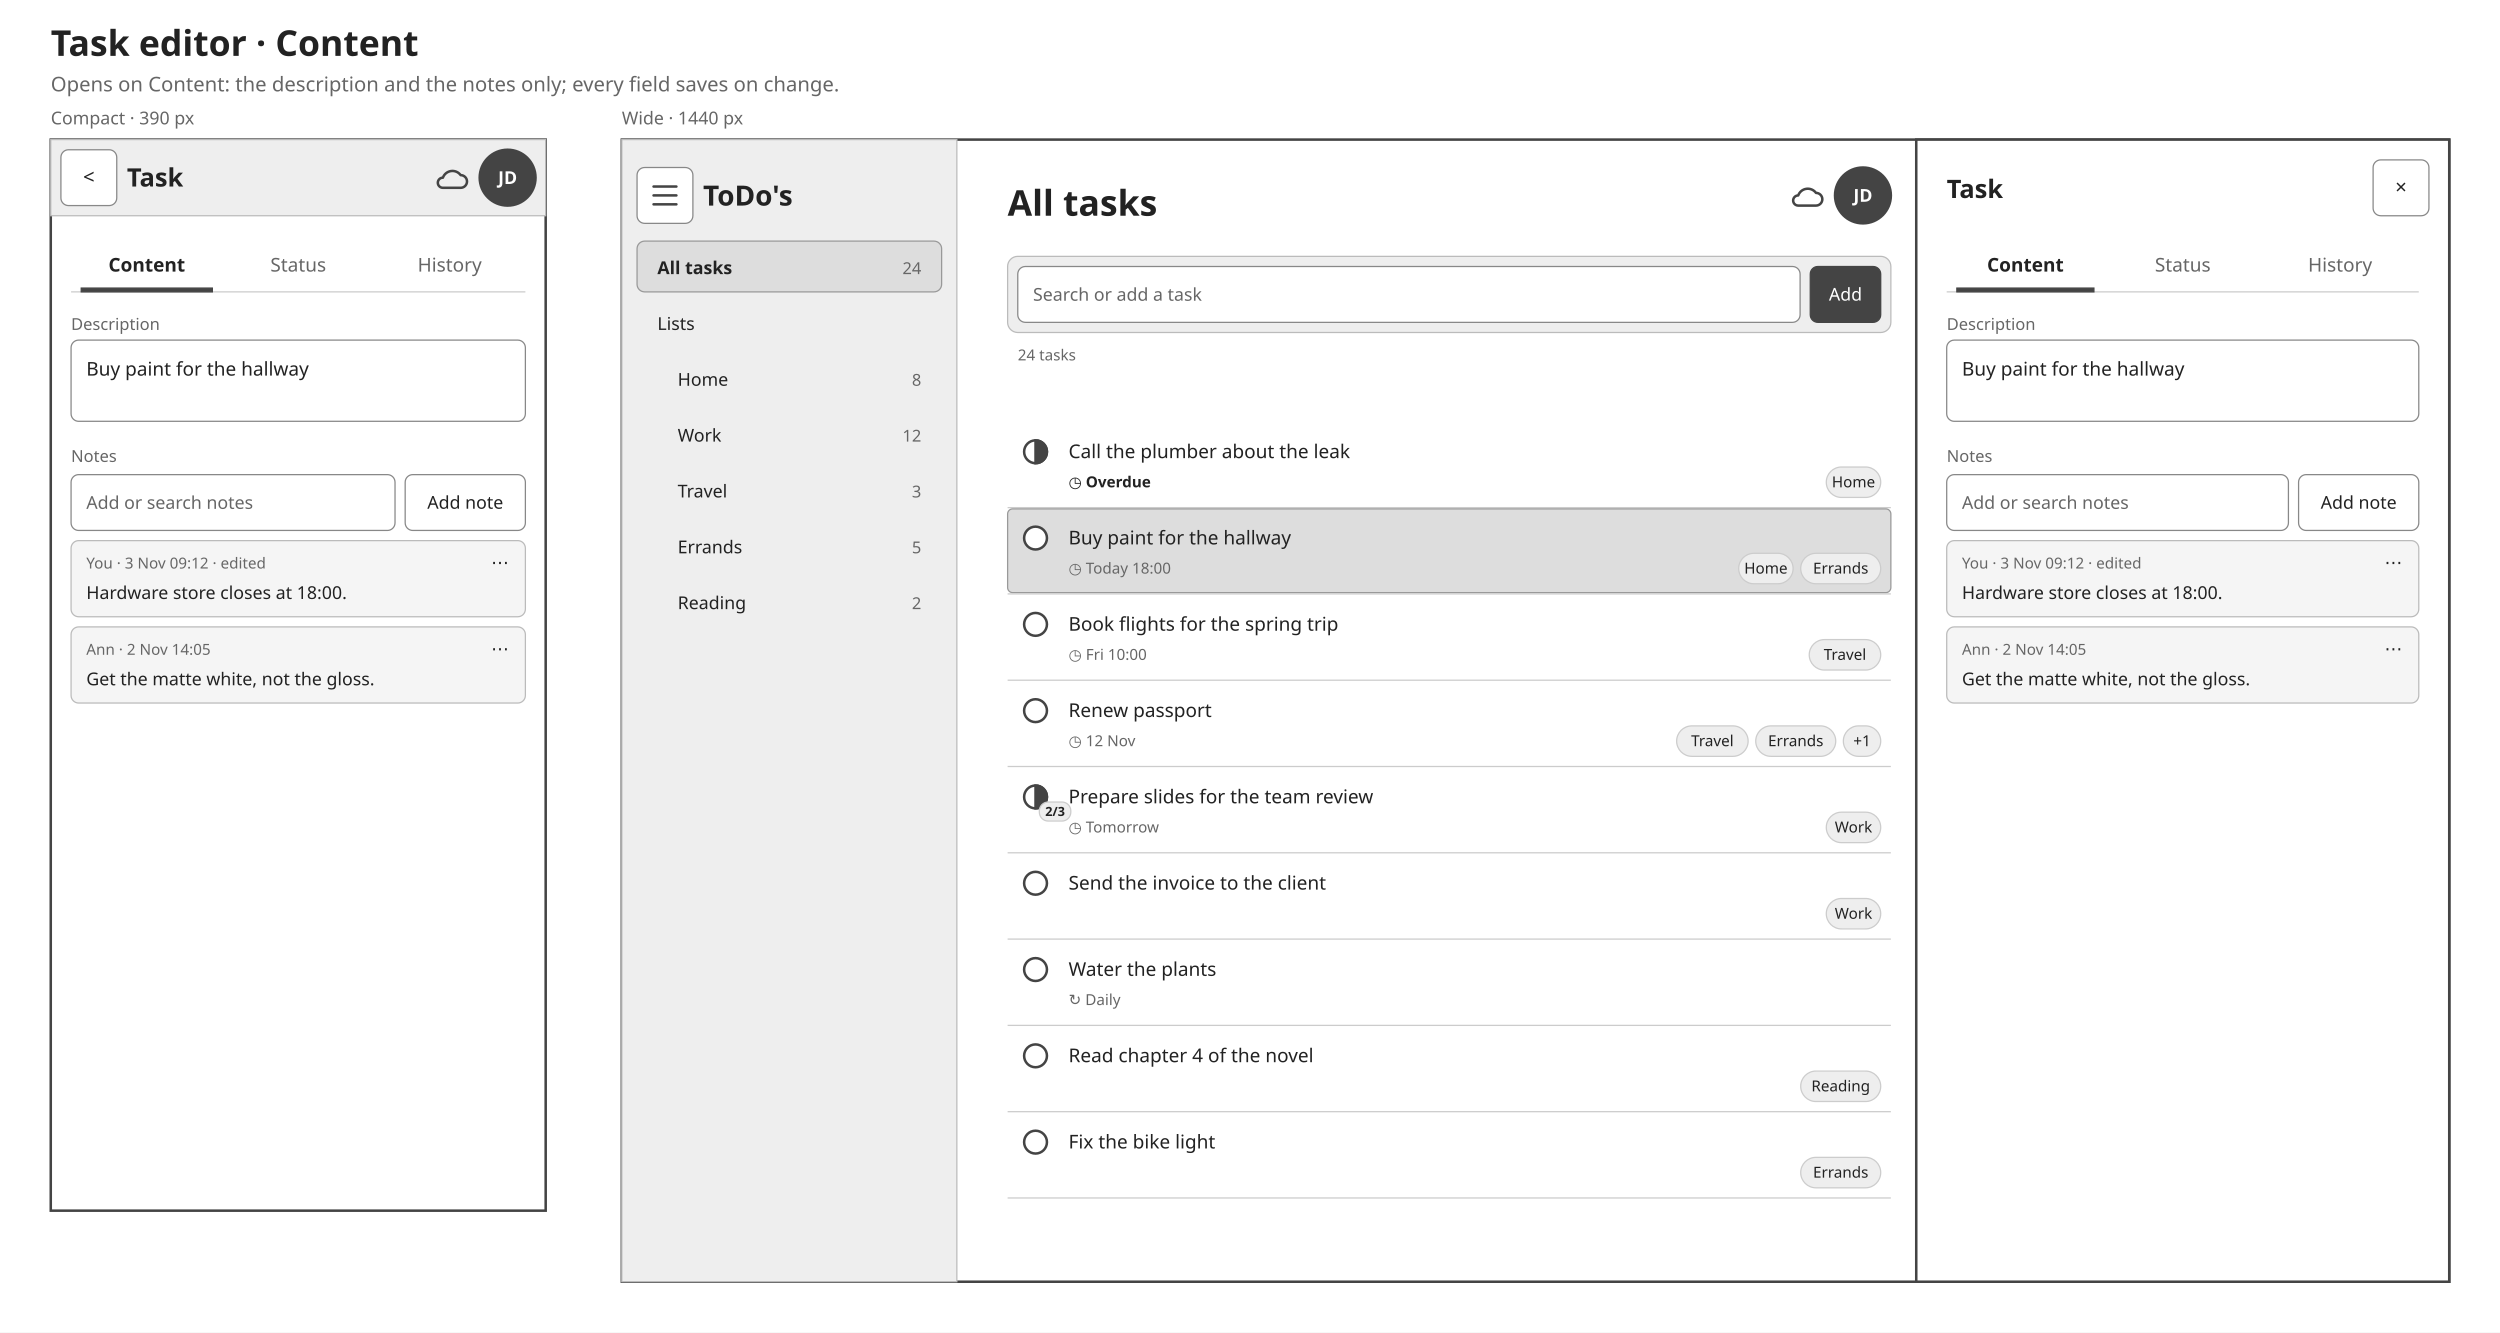
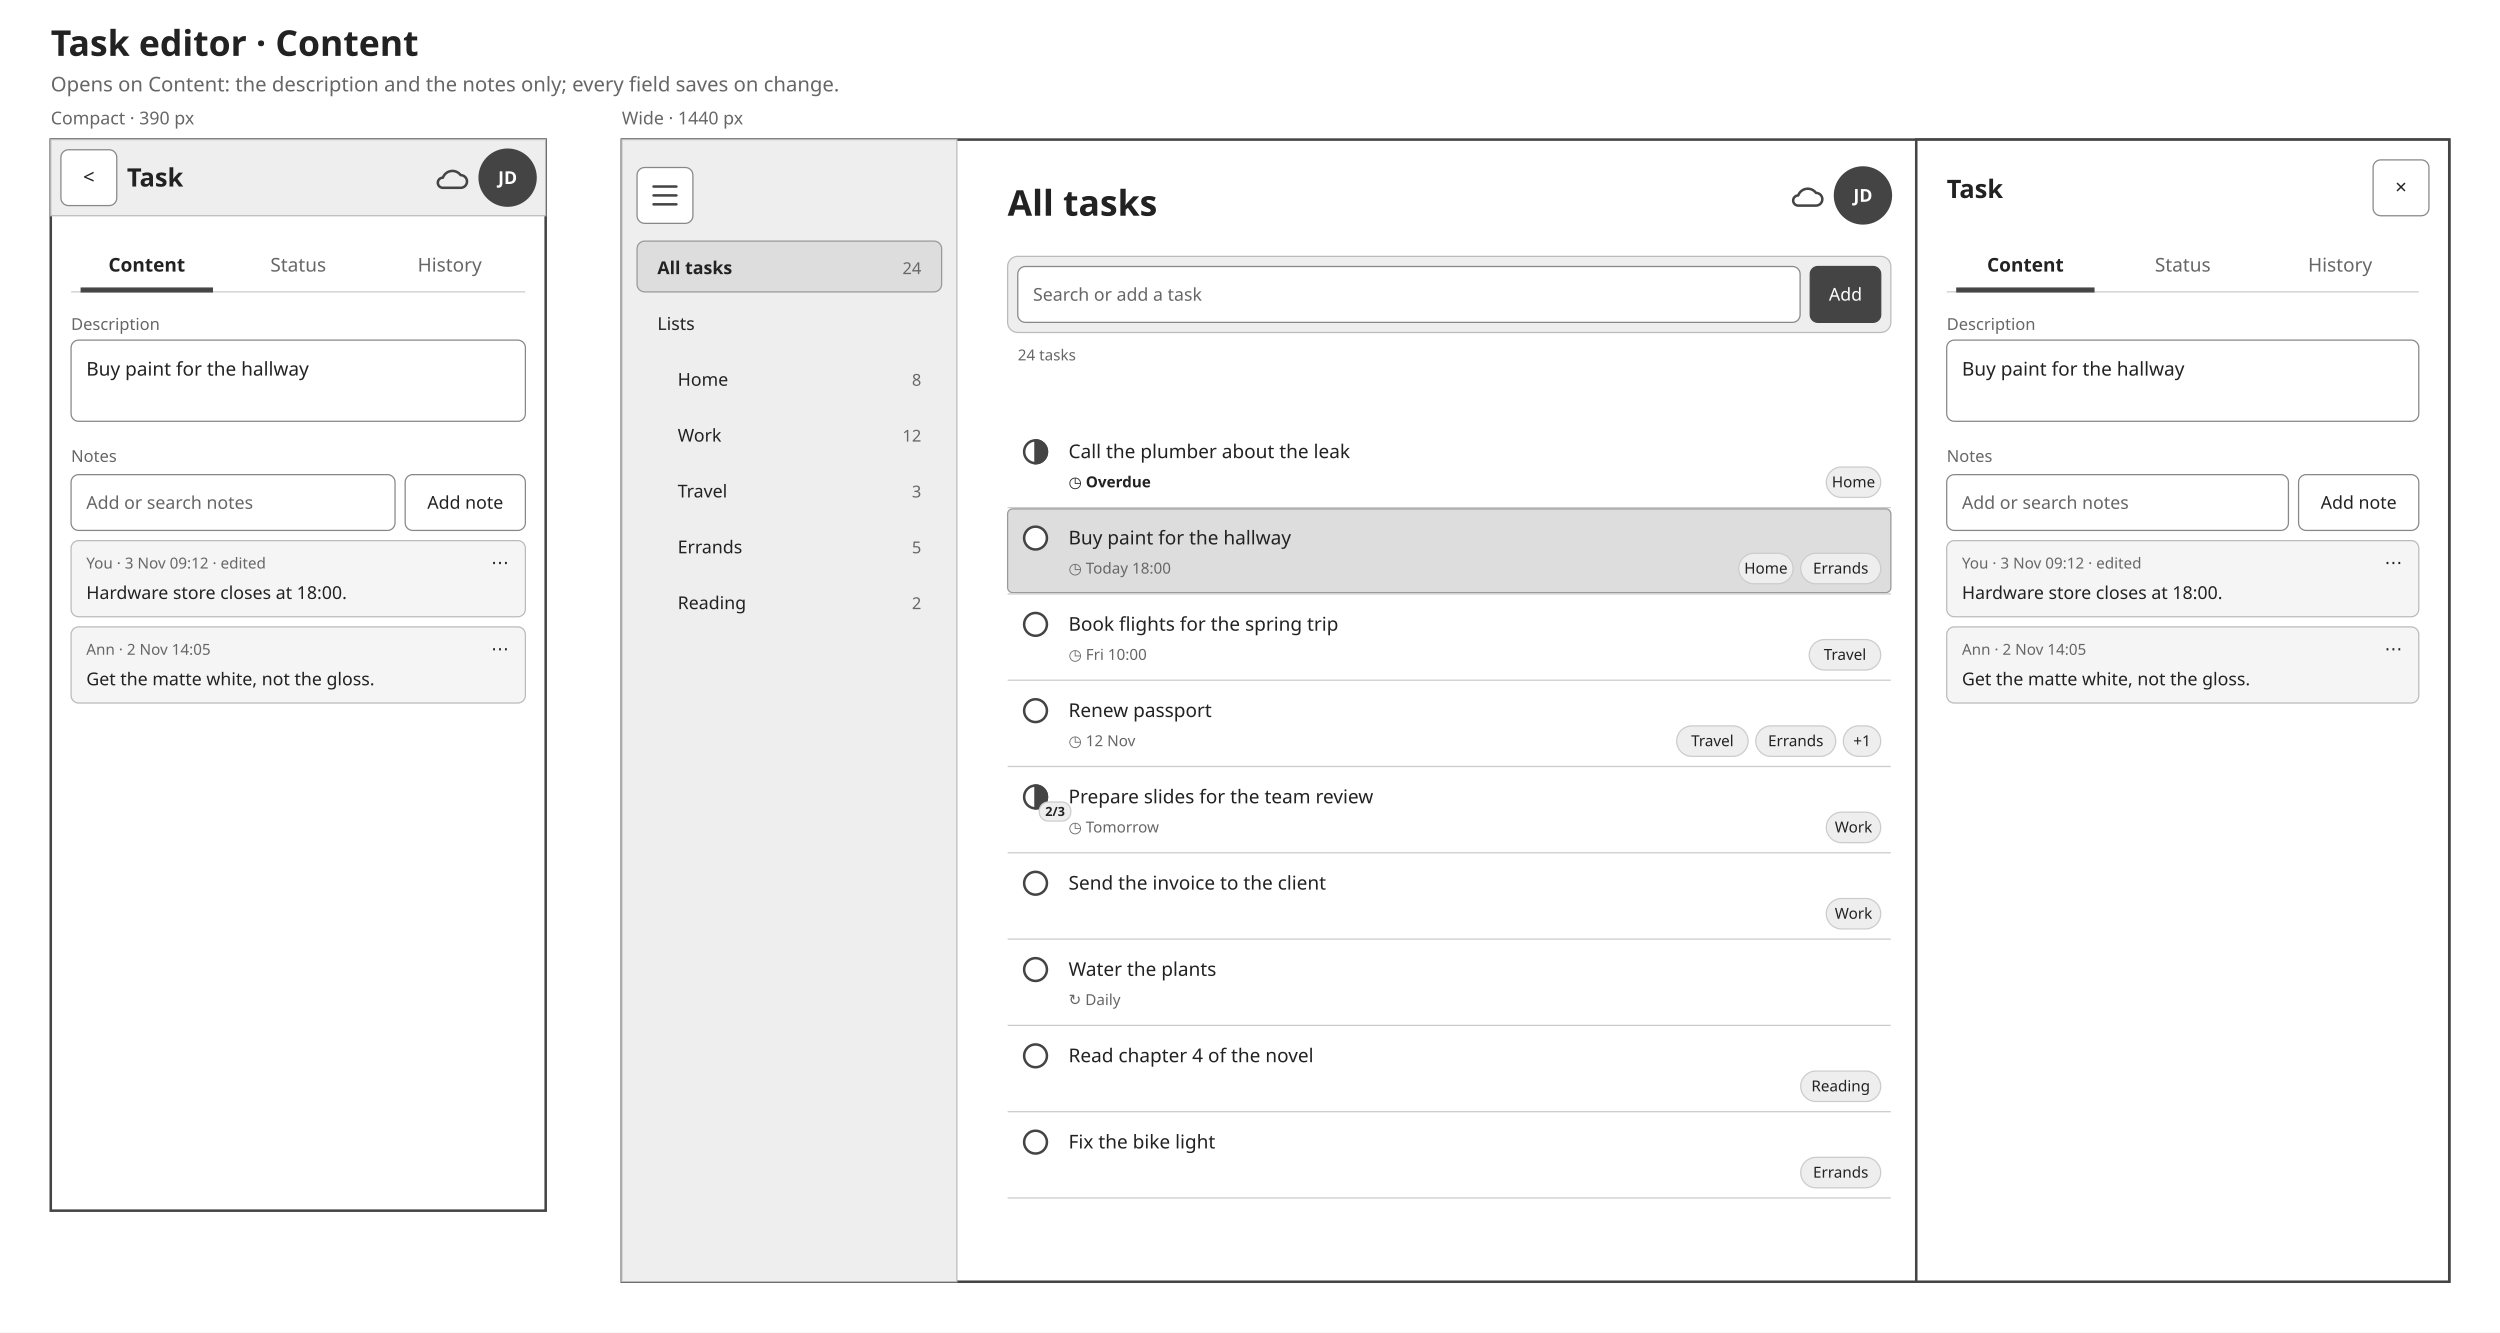
<svg xmlns="http://www.w3.org/2000/svg" width="1970" height="1050" viewBox="0 0 1970 1050">
  <style>
text { font-family: sans-serif; fill: #222222; }
.muted { fill: #666666; }
.on-primary { fill: #ffffff; }
.bold { font-weight: bold; }
rect.frame { fill: #ffffff; stroke: #444444; stroke-width: 2; }
.bar { fill: #eeeeee; stroke: #bbbbbb; }
.box { fill: #f5f5f5; stroke: #bbbbbb; }
.control { fill: #ffffff; stroke: #888888; }
.disabled { fill: #f5f5f5; stroke: #cccccc; }
.primary { fill: #444444; stroke: #444444; }
.selected { fill: #dddddd; stroke: #999999; }
.chip { fill: #eeeeee; stroke: #cccccc; }
.signal { fill: #ffffff; stroke: #222222; stroke-width: 2; }
.scrim { fill: #888888; fill-opacity: 0.5; }
.rule { stroke: #cccccc; }
.drop { stroke: #222222; stroke-width: 3; }
.icon { fill: #ffffff; stroke: #444444; stroke-width: 2; }
.icon-fill { fill: #444444; stroke: #444444; stroke-width: 2; }
.icon-mark { fill: none; stroke: #ffffff; stroke-width: 2; }
.icon-line { stroke: #444444; stroke-width: 2; }
.icon-line-open { fill: none; stroke: #444444; stroke-width: 2; stroke-linecap: round; stroke-linejoin: round; }
.tooltip { fill: #222222; stroke: #222222; }
  </style>
  <rect x="0" y="0" width="1970" height="1050" fill="#ffffff" />
  <text x="40" y="44" font-size="28" class="bold">Task editor · Content</text>
  <text x="40" y="72" font-size="16" class="muted">Opens on Content: the description and the notes only; every field saves on change.</text>
  <text x="40" y="98" font-size="14" class="muted">Compact · 390 px</text>
  <text x="490" y="98" font-size="14" class="muted">Wide · 1440 px</text>
  <g class="frame" data-width="390" data-height="844" transform="translate(40 110)">
    <rect x="0" y="0" width="390" height="844" rx="0" class="frame" />
    <rect x="0" y="0" width="390" height="60" rx="0" class="bar" />
    <rect x="8" y="8" width="44" height="44" rx="6" class="control" />
    <text x="30" y="35" font-size="16" text-anchor="middle">&lt;</text>
    <circle cx="360" cy="30" r="22" class="icon-fill" />
    <text x="360" y="35" font-size="14" class="on-primary bold" text-anchor="middle">JD</text>
    <path d="M 309 38 H 323 A 5 5 0 0 0 323 28 A 8 8 0 0 0 309 30 A 4 4 0 0 0 309 38 Z" class="icon-line-open" />
    <text x="60" y="37" font-size="20" class="bold">Task</text>
    <text x="75.667" y="104" font-size="15" class="bold" text-anchor="middle">Content</text>
    <text x="195" y="104" font-size="15" class="muted" text-anchor="middle">Status</text>
    <text x="314.333" y="104" font-size="15" class="muted" text-anchor="middle">History</text>
    <line x1="16" y1="120" x2="374" y2="120" class="rule" />
    <rect x="24" y="117" width="103.333" height="3" rx="0" class="primary" />
    <text x="16" y="150" font-size="13" class="muted">Description</text>
    <rect x="16" y="158" width="358" height="64" rx="6" class="control" />
    <text x="28" y="186" font-size="15">Buy paint for the hallway</text>
    <text x="16" y="254" font-size="13" class="muted">Notes</text>
    <rect x="279.28" y="264" width="94.72" height="44" rx="6" class="control" />
    <text x="326.64" y="290.9" font-size="14" text-anchor="middle">Add note</text>
    <rect x="16" y="264" width="255.28" height="44" rx="6" class="control" />
    <text x="28" y="291" font-size="14" class="muted">Add or search notes</text>
    <rect x="16" y="316" width="358" height="60" rx="6" class="box" />
    <text x="28" y="338" font-size="12" class="muted">You · 3 Nov 09:12 · edited</text>
    <text x="28" y="362" font-size="14">Hardware store closes at 18:00.</text>
    <text x="354" y="338" font-size="14" text-anchor="middle">⋯</text>
    <rect x="16" y="384" width="358" height="60" rx="6" class="box" />
    <text x="28" y="406" font-size="12" class="muted">Ann · 2 Nov 14:05</text>
    <text x="28" y="430" font-size="14">Get the matte white, not the gloss.</text>
    <text x="354" y="406" font-size="14" text-anchor="middle">⋯</text>
  </g>
  <g class="frame" data-width="1440" data-height="900" transform="translate(490 110)">
    <rect x="0" y="0" width="1440" height="900" rx="0" class="frame" />
    <rect x="0" y="0" width="264" height="900" rx="0" class="bar" />
    <rect x="12" y="22" width="44" height="44" rx="6" class="control" />
    <path d="M 25 37 H 43" class="icon-line-open" />
    <path d="M 25 44 H 43" class="icon-line-open" />
    <path d="M 25 51 H 43" class="icon-line-open" />
-     <text x="64" y="52" font-size="22" class="bold">ToDo's</text>
    <rect x="12" y="80" width="240" height="40" rx="6" class="selected" />
    <text x="28" y="106" font-size="14" class="bold">All tasks</text>
    <text x="236" y="106" font-size="13" class="muted" text-anchor="end">24</text>
    <text x="28" y="150" font-size="14">Lists</text>
    <text x="44" y="194" font-size="14">Home</text>
    <text x="236" y="194" font-size="13" class="muted" text-anchor="end">8</text>
    <text x="44" y="238" font-size="14">Work</text>
    <text x="236" y="238" font-size="13" class="muted" text-anchor="end">12</text>
    <text x="44" y="282" font-size="14">Travel</text>
    <text x="236" y="282" font-size="13" class="muted" text-anchor="end">3</text>
    <text x="44" y="326" font-size="14">Errands</text>
    <text x="236" y="326" font-size="13" class="muted" text-anchor="end">5</text>
    <text x="44" y="370" font-size="14">Reading</text>
    <text x="236" y="370" font-size="13" class="muted" text-anchor="end">2</text>
    <circle cx="978" cy="44" r="22" class="icon-fill" />
    <text x="978" y="49" font-size="14" class="on-primary bold" text-anchor="middle">JD</text>
    <path d="M 927 52 H 941 A 5 5 0 0 0 941 42 A 8 8 0 0 0 927 44 A 4 4 0 0 0 927 52 Z" class="icon-line-open" />
    <text x="304" y="60" font-size="28" class="bold">All tasks</text>
    <rect x="304" y="92" width="696" height="60" rx="8" class="bar" />
    <rect x="936.48" y="100" width="55.52" height="44" rx="6" class="primary" />
    <text x="964.24" y="126.9" font-size="14" class="on-primary" text-anchor="middle">Add</text>
    <rect x="312" y="100" width="616.48" height="44" rx="6" class="control" />
    <text x="324" y="127" font-size="14" class="muted">Search or add a task</text>
    <text x="312" y="174" font-size="12" class="muted">24 tasks</text>
    <line x1="304" y1="290" x2="1000" y2="290" class="rule" />
    <circle cx="326" cy="246" r="9" class="icon" />
    <path d="M326 237 A9 9 0 0 1 326 255 Z" class="icon-fill" />
    <text x="352" y="251" font-size="15">Call the plumber about the leak</text>
    <text x="352" y="274" font-size="12" class="bold">◷ Overdue</text>
    <rect x="949.12" y="258" width="42.88" height="24" rx="12" class="chip" />
    <text x="970.56" y="274" font-size="12" text-anchor="middle">Home</text>
    <rect x="304" y="291" width="696" height="66" rx="4" class="selected" />
    <line x1="304" y1="358" x2="1000" y2="358" class="rule" />
    <circle cx="326" cy="314" r="9" class="icon" />
    <text x="352" y="319" font-size="15">Buy paint for the hallway</text>
    <text x="352" y="342" font-size="12" class="muted">◷ Today 18:00</text>
    <rect x="928.96" y="326" width="63.04" height="24" rx="12" class="chip" />
    <text x="960.48" y="342" font-size="12" text-anchor="middle">Errands</text>
    <rect x="880.08" y="326" width="42.88" height="24" rx="12" class="chip" />
    <text x="901.52" y="342" font-size="12" text-anchor="middle">Home</text>
    <line x1="304" y1="426" x2="1000" y2="426" class="rule" />
    <circle cx="326" cy="382" r="9" class="icon" />
    <text x="352" y="387" font-size="15">Book flights for the spring trip</text>
    <text x="352" y="410" font-size="12" class="muted">◷ Fri 10:00</text>
    <rect x="935.68" y="394" width="56.32" height="24" rx="12" class="chip" />
    <text x="963.84" y="410" font-size="12" text-anchor="middle">Travel</text>
    <line x1="304" y1="494" x2="1000" y2="494" class="rule" />
    <circle cx="326" cy="450" r="9" class="icon" />
    <text x="352" y="455" font-size="15">Renew passport</text>
    <text x="352" y="478" font-size="12" class="muted">◷ 12 Nov</text>
    <rect x="962.56" y="462" width="29.44" height="24" rx="12" class="chip" />
    <text x="977.28" y="478" font-size="12" text-anchor="middle">+1</text>
    <rect x="893.52" y="462" width="63.04" height="24" rx="12" class="chip" />
    <text x="925.04" y="478" font-size="12" text-anchor="middle">Errands</text>
    <rect x="831.2" y="462" width="56.32" height="24" rx="12" class="chip" />
    <text x="859.36" y="478" font-size="12" text-anchor="middle">Travel</text>
    <line x1="304" y1="562" x2="1000" y2="562" class="rule" />
    <circle cx="326" cy="518" r="9" class="icon" />
    <path d="M326 509 A9 9 0 0 1 326 527 Z" class="icon-fill" />
    <rect x="329" y="522" width="24.8" height="15" rx="7" class="chip" />
    <text x="341.4" y="533" font-size="10" class="bold" text-anchor="middle">2/3</text>
    <text x="352" y="523" font-size="15">Prepare slides for the team review</text>
    <text x="352" y="546" font-size="12" class="muted">◷ Tomorrow</text>
    <rect x="949.12" y="530" width="42.88" height="24" rx="12" class="chip" />
    <text x="970.56" y="546" font-size="12" text-anchor="middle">Work</text>
    <line x1="304" y1="630" x2="1000" y2="630" class="rule" />
    <circle cx="326" cy="586" r="9" class="icon" />
    <text x="352" y="591" font-size="15">Send the invoice to the client</text>
    <rect x="949.12" y="598" width="42.88" height="24" rx="12" class="chip" />
    <text x="970.56" y="614" font-size="12" text-anchor="middle">Work</text>
    <line x1="304" y1="698" x2="1000" y2="698" class="rule" />
    <circle cx="326" cy="654" r="9" class="icon" />
    <text x="352" y="659" font-size="15">Water the plants</text>
    <text x="352" y="682" font-size="12" class="muted">↻ Daily</text>
    <line x1="304" y1="766" x2="1000" y2="766" class="rule" />
    <circle cx="326" cy="722" r="9" class="icon" />
    <text x="352" y="727" font-size="15">Read chapter 4 of the novel</text>
    <rect x="928.96" y="734" width="63.04" height="24" rx="12" class="chip" />
    <text x="960.48" y="750" font-size="12" text-anchor="middle">Reading</text>
    <line x1="304" y1="834" x2="1000" y2="834" class="rule" />
    <circle cx="326" cy="790" r="9" class="icon" />
    <text x="352" y="795" font-size="15">Fix the bike light</text>
    <rect x="928.96" y="802" width="63.04" height="24" rx="12" class="chip" />
    <text x="960.48" y="818" font-size="12" text-anchor="middle">Errands</text>
    <rect x="1020" y="0" width="420" height="900" rx="0" class="frame" />
    <text x="1044" y="46" font-size="20" class="bold">Task</text>
    <rect x="1380" y="16" width="44" height="44" rx="6" class="control" />
    <text x="1402" y="43" font-size="16" text-anchor="middle">×</text>
    <text x="1106" y="104" font-size="15" class="bold" text-anchor="middle">Content</text>
    <text x="1230" y="104" font-size="15" class="muted" text-anchor="middle">Status</text>
    <text x="1354" y="104" font-size="15" class="muted" text-anchor="middle">History</text>
    <line x1="1044" y1="120" x2="1416" y2="120" class="rule" />
    <rect x="1052" y="117" width="108" height="3" rx="0" class="primary" />
    <text x="1044" y="150" font-size="13" class="muted">Description</text>
    <rect x="1044" y="158" width="372" height="64" rx="6" class="control" />
    <text x="1056" y="186" font-size="15">Buy paint for the hallway</text>
    <text x="1044" y="254" font-size="13" class="muted">Notes</text>
    <rect x="1321.28" y="264" width="94.72" height="44" rx="6" class="control" />
    <text x="1368.64" y="290.9" font-size="14" text-anchor="middle">Add note</text>
    <rect x="1044" y="264" width="269.28" height="44" rx="6" class="control" />
    <text x="1056" y="291" font-size="14" class="muted">Add or search notes</text>
    <rect x="1044" y="316" width="372" height="60" rx="6" class="box" />
    <text x="1056" y="338" font-size="12" class="muted">You · 3 Nov 09:12 · edited</text>
    <text x="1056" y="362" font-size="14">Hardware store closes at 18:00.</text>
    <text x="1396" y="338" font-size="14" text-anchor="middle">⋯</text>
    <rect x="1044" y="384" width="372" height="60" rx="6" class="box" />
    <text x="1056" y="406" font-size="12" class="muted">Ann · 2 Nov 14:05</text>
    <text x="1056" y="430" font-size="14">Get the matte white, not the gloss.</text>
    <text x="1396" y="406" font-size="14" text-anchor="middle">⋯</text>
  </g>
</svg>
